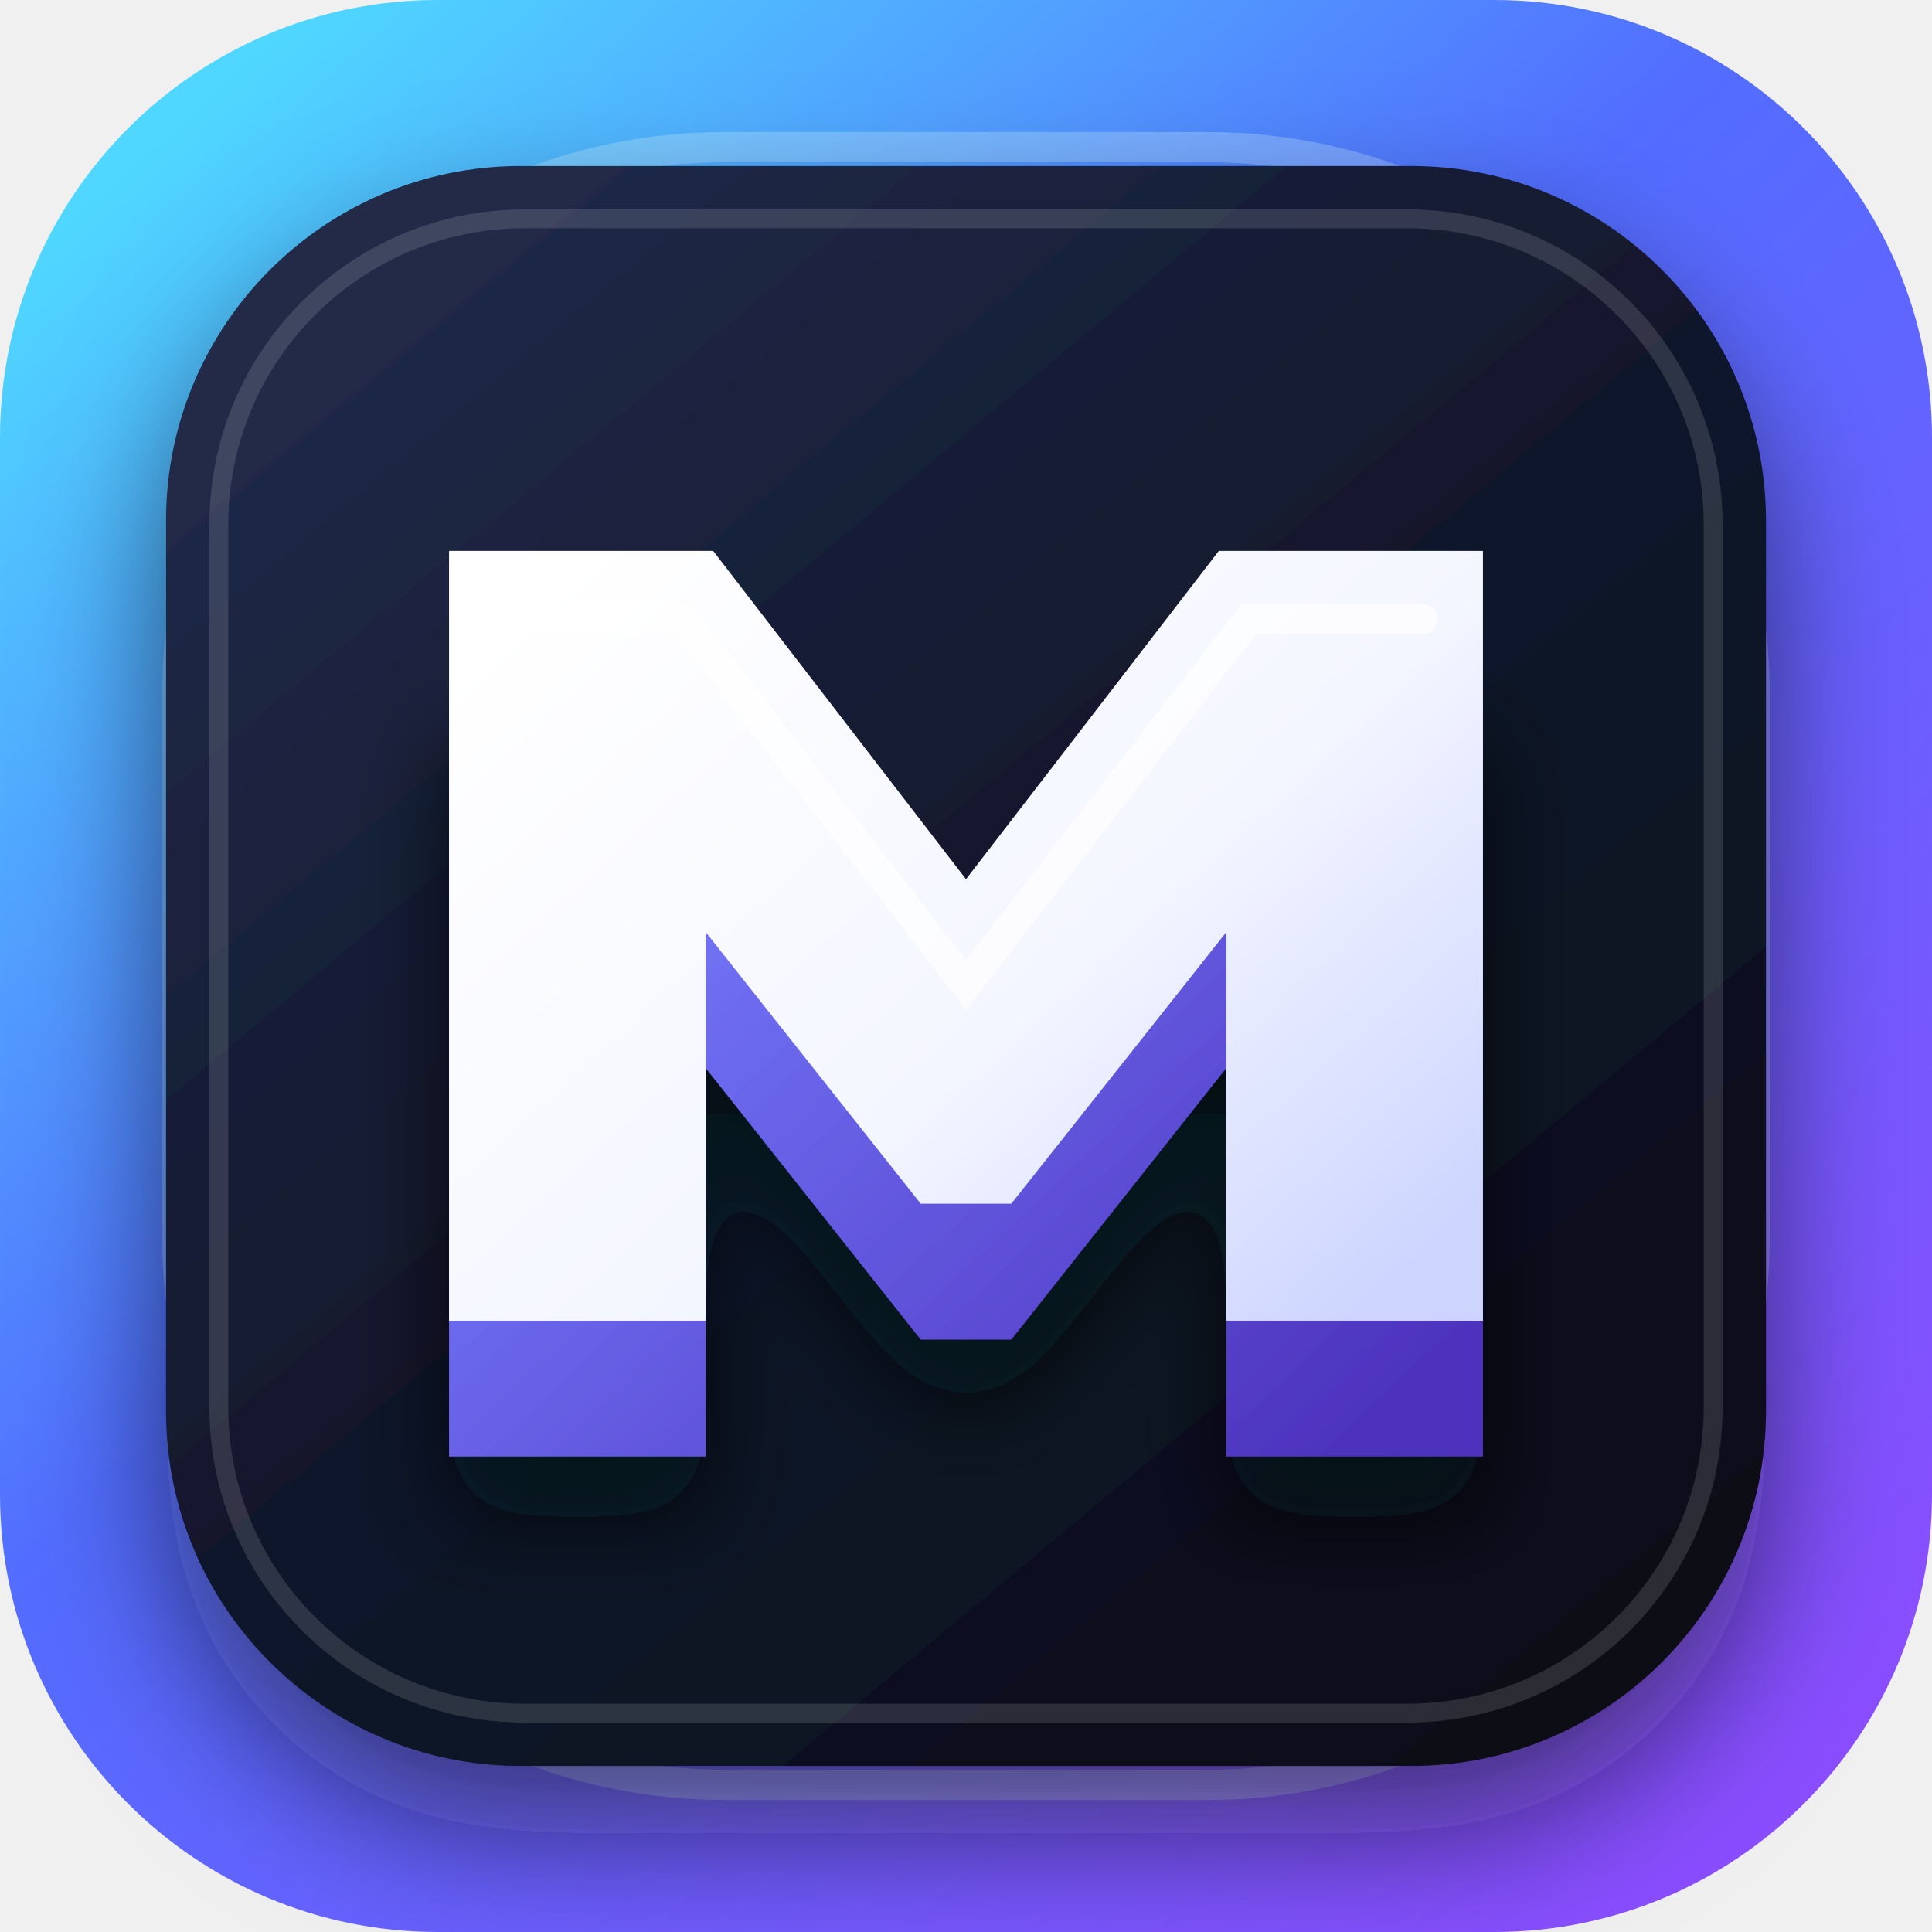
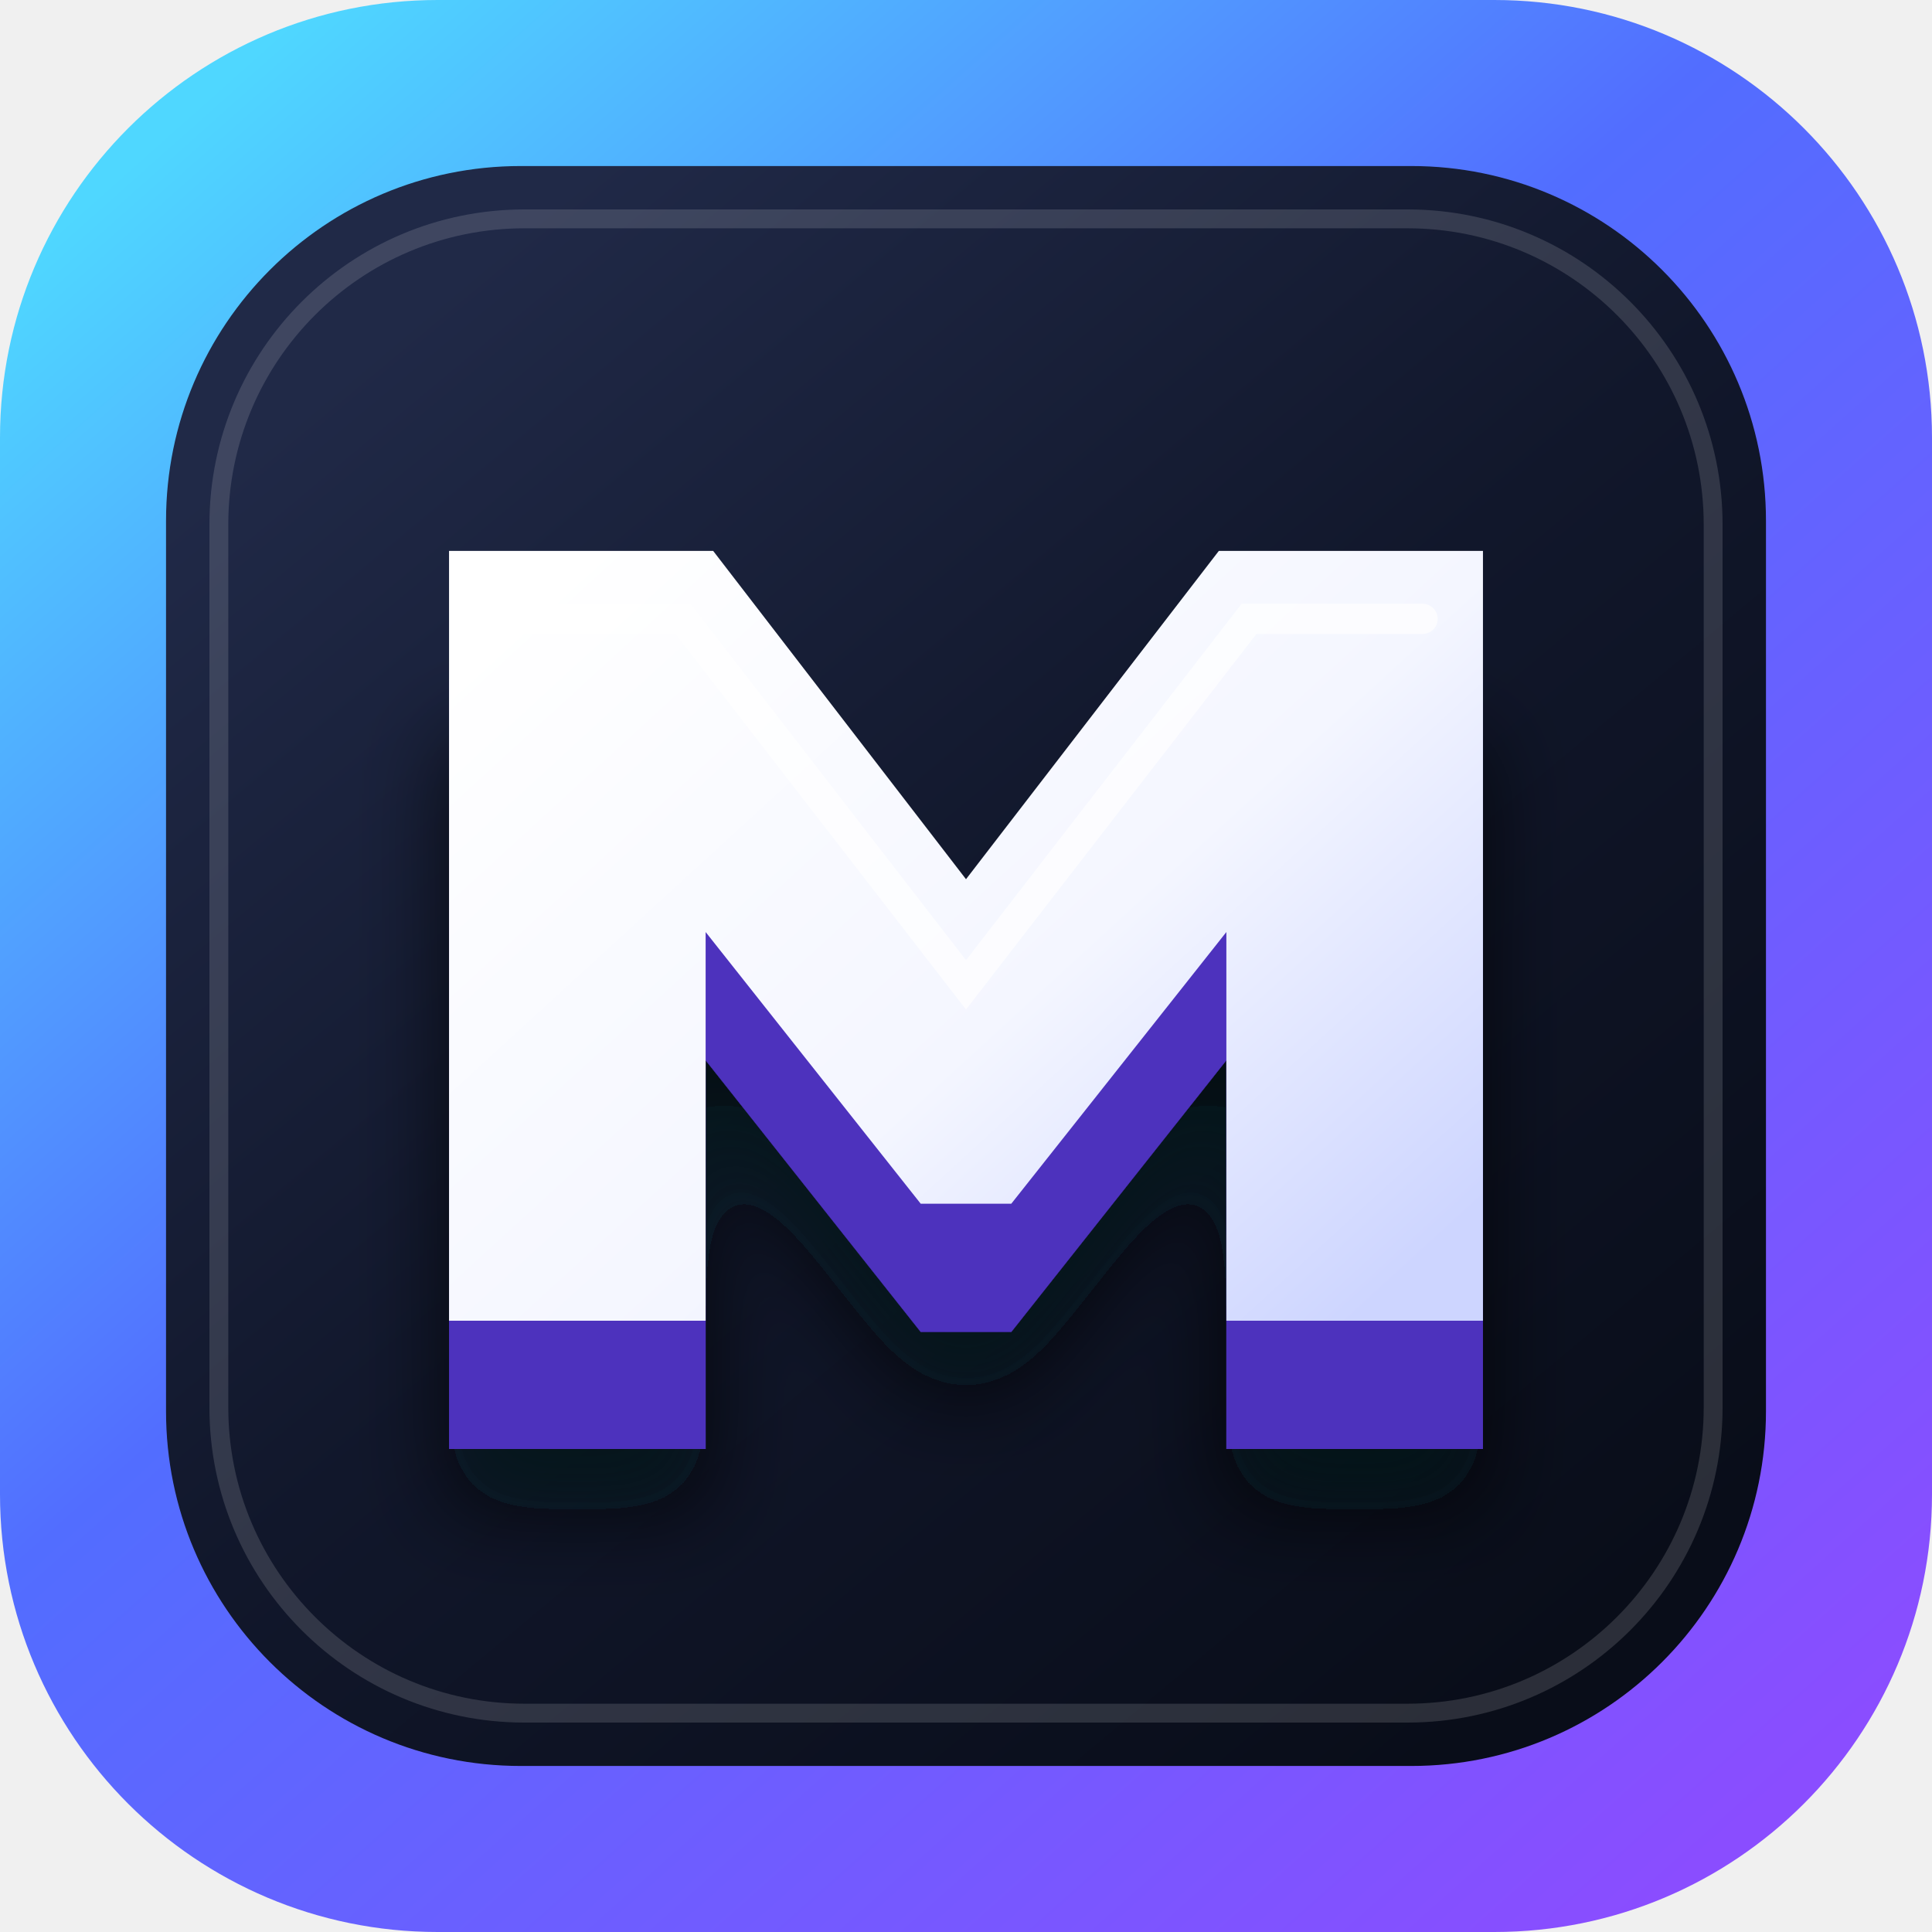
- <svg xmlns="http://www.w3.org/2000/svg" viewBox="0 0 512 512" role="img" aria-labelledby="title desc">
+ <svg xmlns="http://www.w3.org/2000/svg" viewBox="0 0 512 512" role="img" aria-label="Metria">
  <defs>
-     <linearGradient id="shell" x1="52" y1="28" x2="460" y2="486" gradientUnits="userSpaceOnUse">
+     <linearGradient id="s" x1="52" y1="28" x2="460" y2="486" gradientUnits="userSpaceOnUse">
      <stop stop-color="#4fd7ff" />
      <stop offset=".42" stop-color="#526dff" />
      <stop offset="1" stop-color="#8a4dff" />
    </linearGradient>
-     <linearGradient id="panel" x1="110" y1="82" x2="410" y2="442" gradientUnits="userSpaceOnUse">
+     <linearGradient id="p" x1="110" y1="82" x2="410" y2="442" gradientUnits="userSpaceOnUse">
      <stop stop-color="#202947" />
      <stop offset=".48" stop-color="#11172b" />
      <stop offset="1" stop-color="#090d19" />
    </linearGradient>
-     <linearGradient id="face" x1="156" y1="142" x2="352" y2="356" gradientUnits="userSpaceOnUse">
-       <stop stop-color="#ffffff" />
+     <linearGradient id="f" x1="156" y1="142" x2="352" y2="356" gradientUnits="userSpaceOnUse">
+       <stop stop-color="#fff" />
      <stop offset=".58" stop-color="#f4f6ff" />
      <stop offset="1" stop-color="#cdd5ff" />
    </linearGradient>
-     <linearGradient id="edge" x1="170" y1="190" x2="348" y2="378" gradientUnits="userSpaceOnUse">
-       <stop stop-color="#777dff" />
-       <stop offset="1" stop-color="#4d32bd" />
-     </linearGradient>
-     <filter id="panelShadow" x="-20%" y="-20%" width="140%" height="150%">
-       <feDropShadow dx="0" dy="18" stdDeviation="18" flood-color="#080a18" flood-opacity=".55" />
-     </filter>
-     <filter id="markShadow" x="-25%" y="-25%" width="150%" height="170%">
+     <filter id="sh" x="-25%" y="-25%" width="150%" height="170%">
      <feDropShadow dx="0" dy="16" stdDeviation="12" flood-color="#050715" flood-opacity=".72" />
    </filter>
  </defs>
-   <rect width="512" height="512" rx="116" fill="url(#shell)" />
-   <path d="M47 184c0-80 65-145 145-145h128c80 0 145 65 145 145v144c0 80-65 145-145 145H192c-80 0-145-65-145-145V184Z" fill="none" stroke="#d8f6ff" stroke-opacity=".28" stroke-width="8" />
-   <rect x="44" y="44" width="424" height="424" rx="94" fill="url(#panel)" filter="url(#panelShadow)" />
-   <rect x="58" y="58" width="396" height="396" rx="81" fill="none" stroke="#ffffff" stroke-opacity=".13" stroke-width="5" />
-   <path d="M119 370V166h70l67 87 67-87h70v204h-68V267l-57 72h-24l-57-72v103h-68Z" fill="url(#edge)" transform="translate(0 16)" filter="url(#markShadow)" />
-   <path d="M119 350V146h70l67 87 67-87h70v204h-68V247l-57 72h-24l-57-72v103h-68Z" fill="url(#face)" />
-   <path d="M135 164h46l75 97 75-97h46" fill="none" stroke="#ffffff" stroke-opacity=".68" stroke-width="8" stroke-linecap="round" />
+   <rect width="512" height="512" rx="116" fill="url(#s)" />
+   <rect x="44" y="44" width="424" height="424" rx="94" fill="url(#p)" />
+   <rect x="58" y="58" width="396" height="396" rx="81" fill="none" stroke="#fff" stroke-opacity=".14" stroke-width="5" />
+   <path d="M119 370V166h70l67 87 67-87h70v204h-68V267l-57 72h-24l-57-72v103h-68Z" fill="#4d32bd" transform="translate(0 14)" filter="url(#sh)" />
+   <path d="M119 350V146h70l67 87 67-87h70v204h-68V247l-57 72h-24l-57-72v103h-68Z" fill="url(#f)" />
+   <path d="M135 164h46l75 97 75-97h46" fill="none" stroke="#fff" stroke-opacity=".68" stroke-width="8" stroke-linecap="round" />
</svg>
